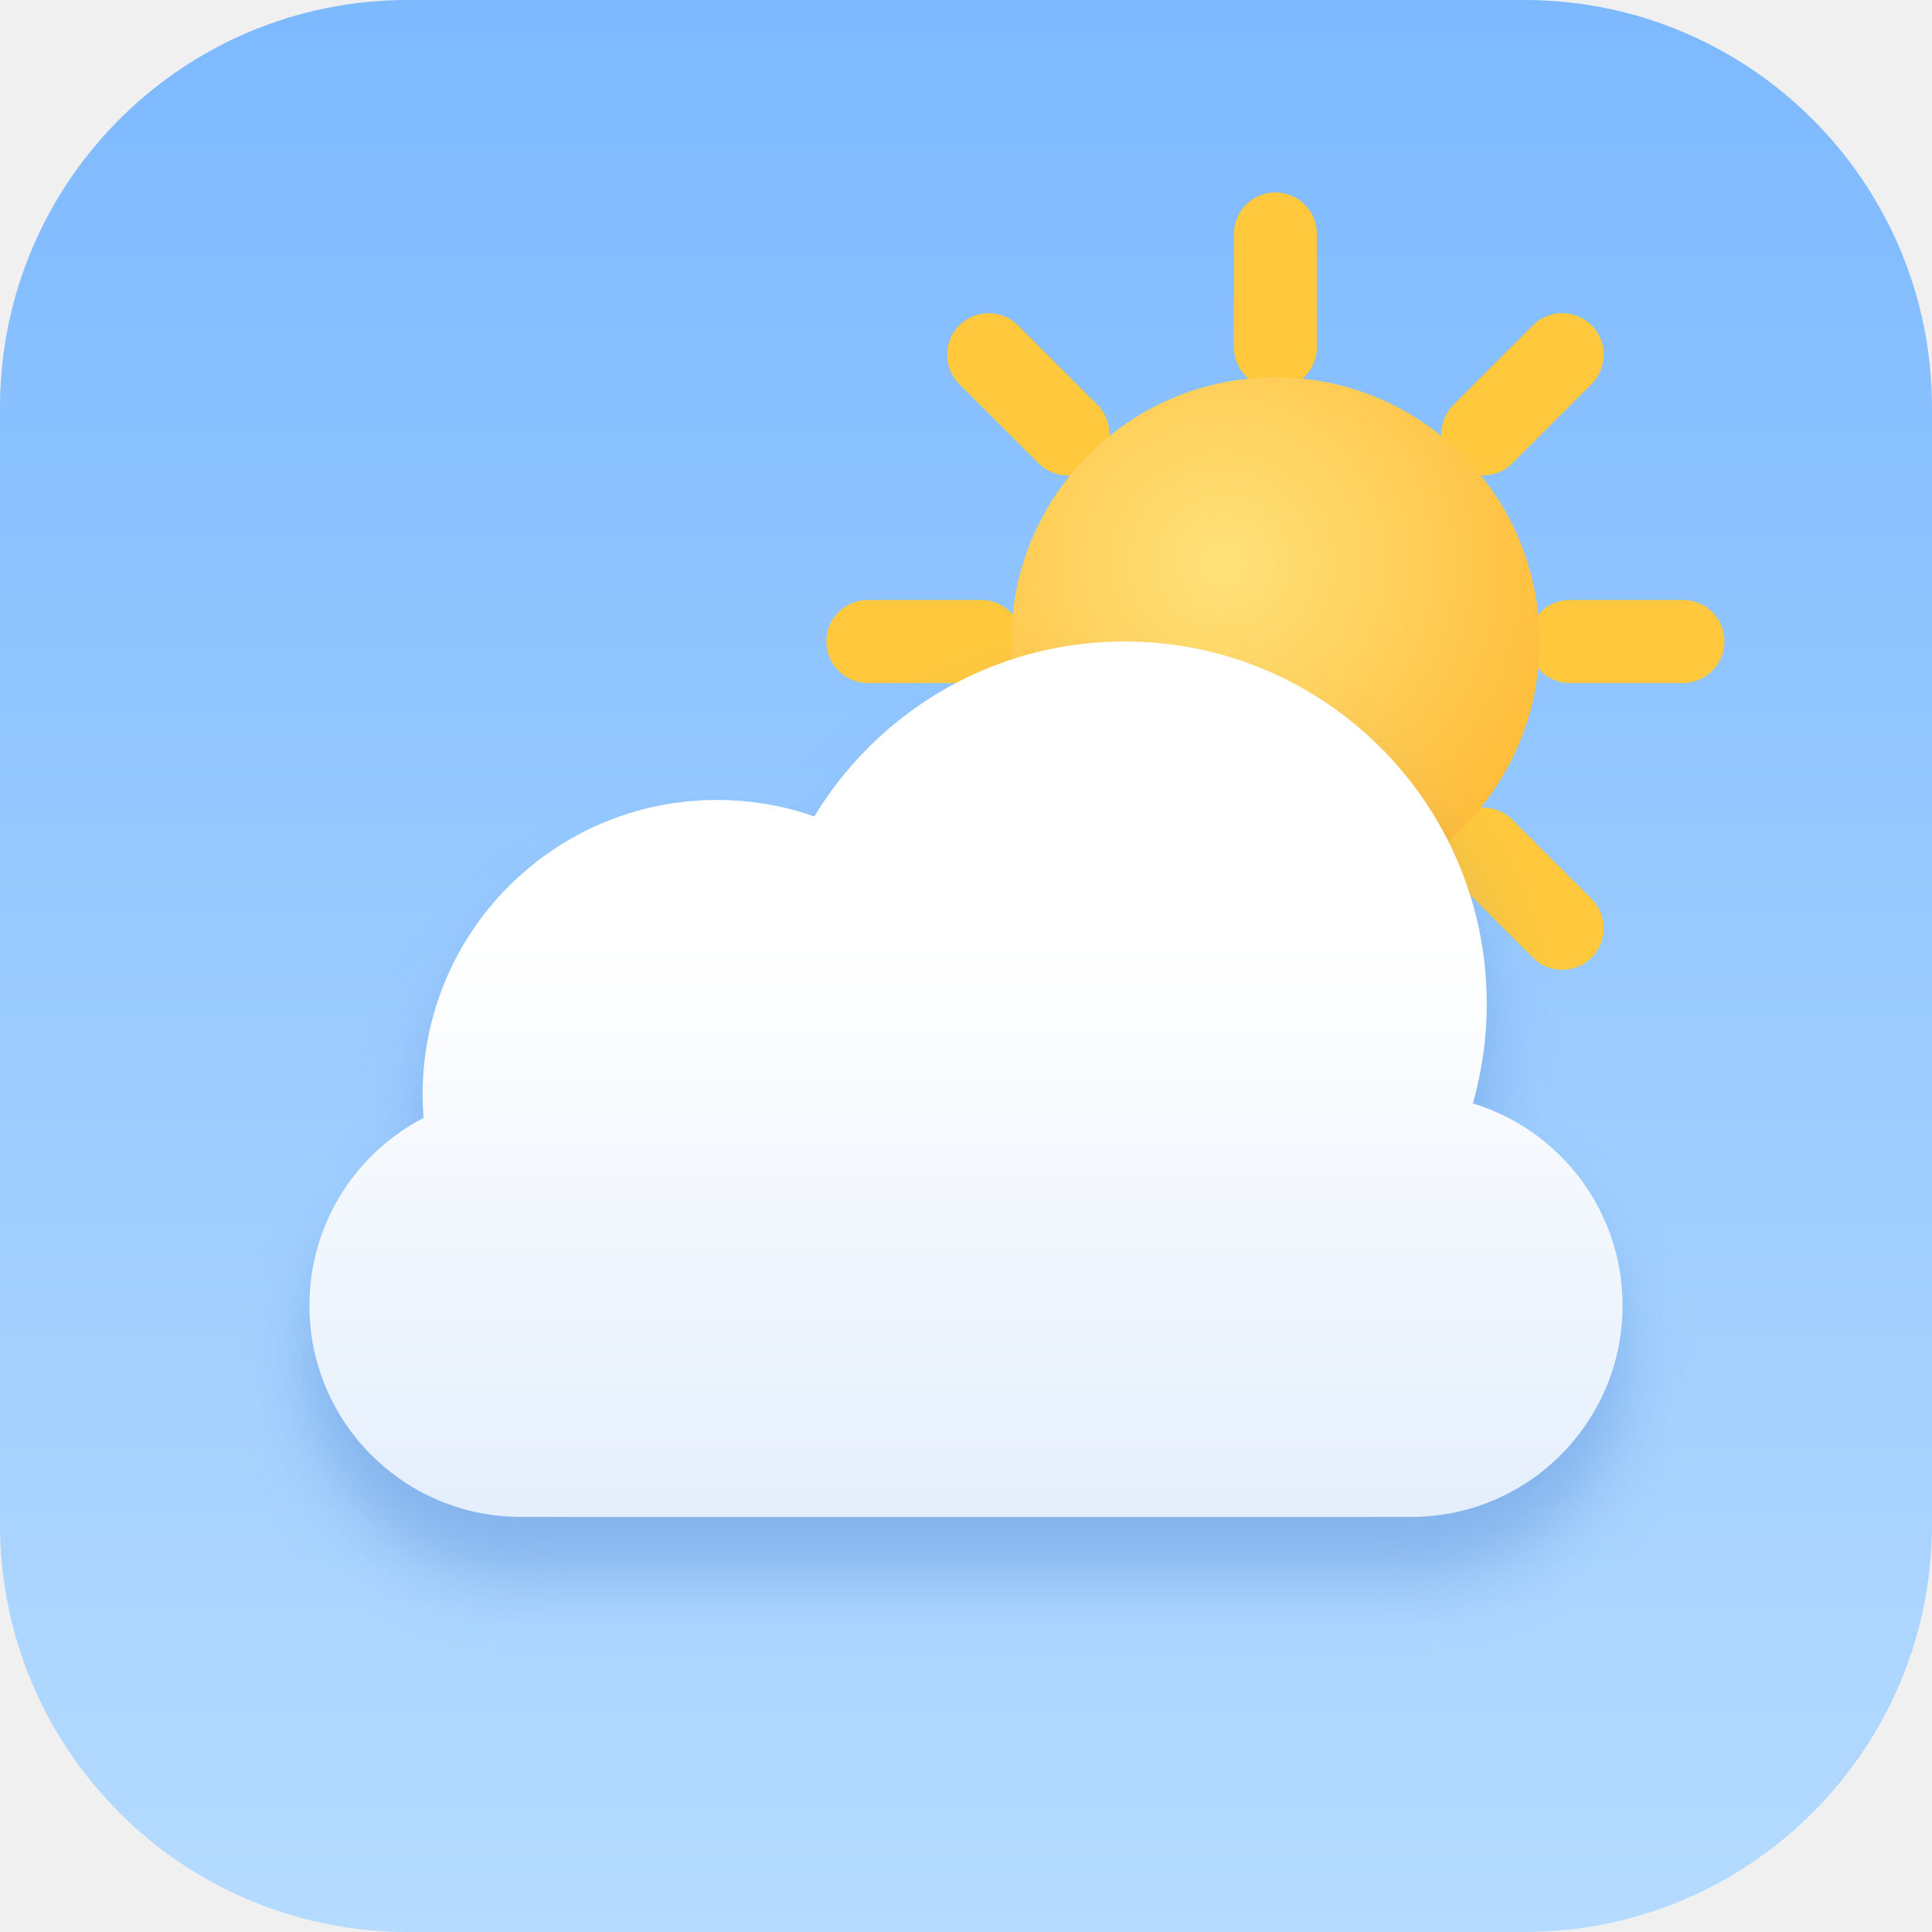
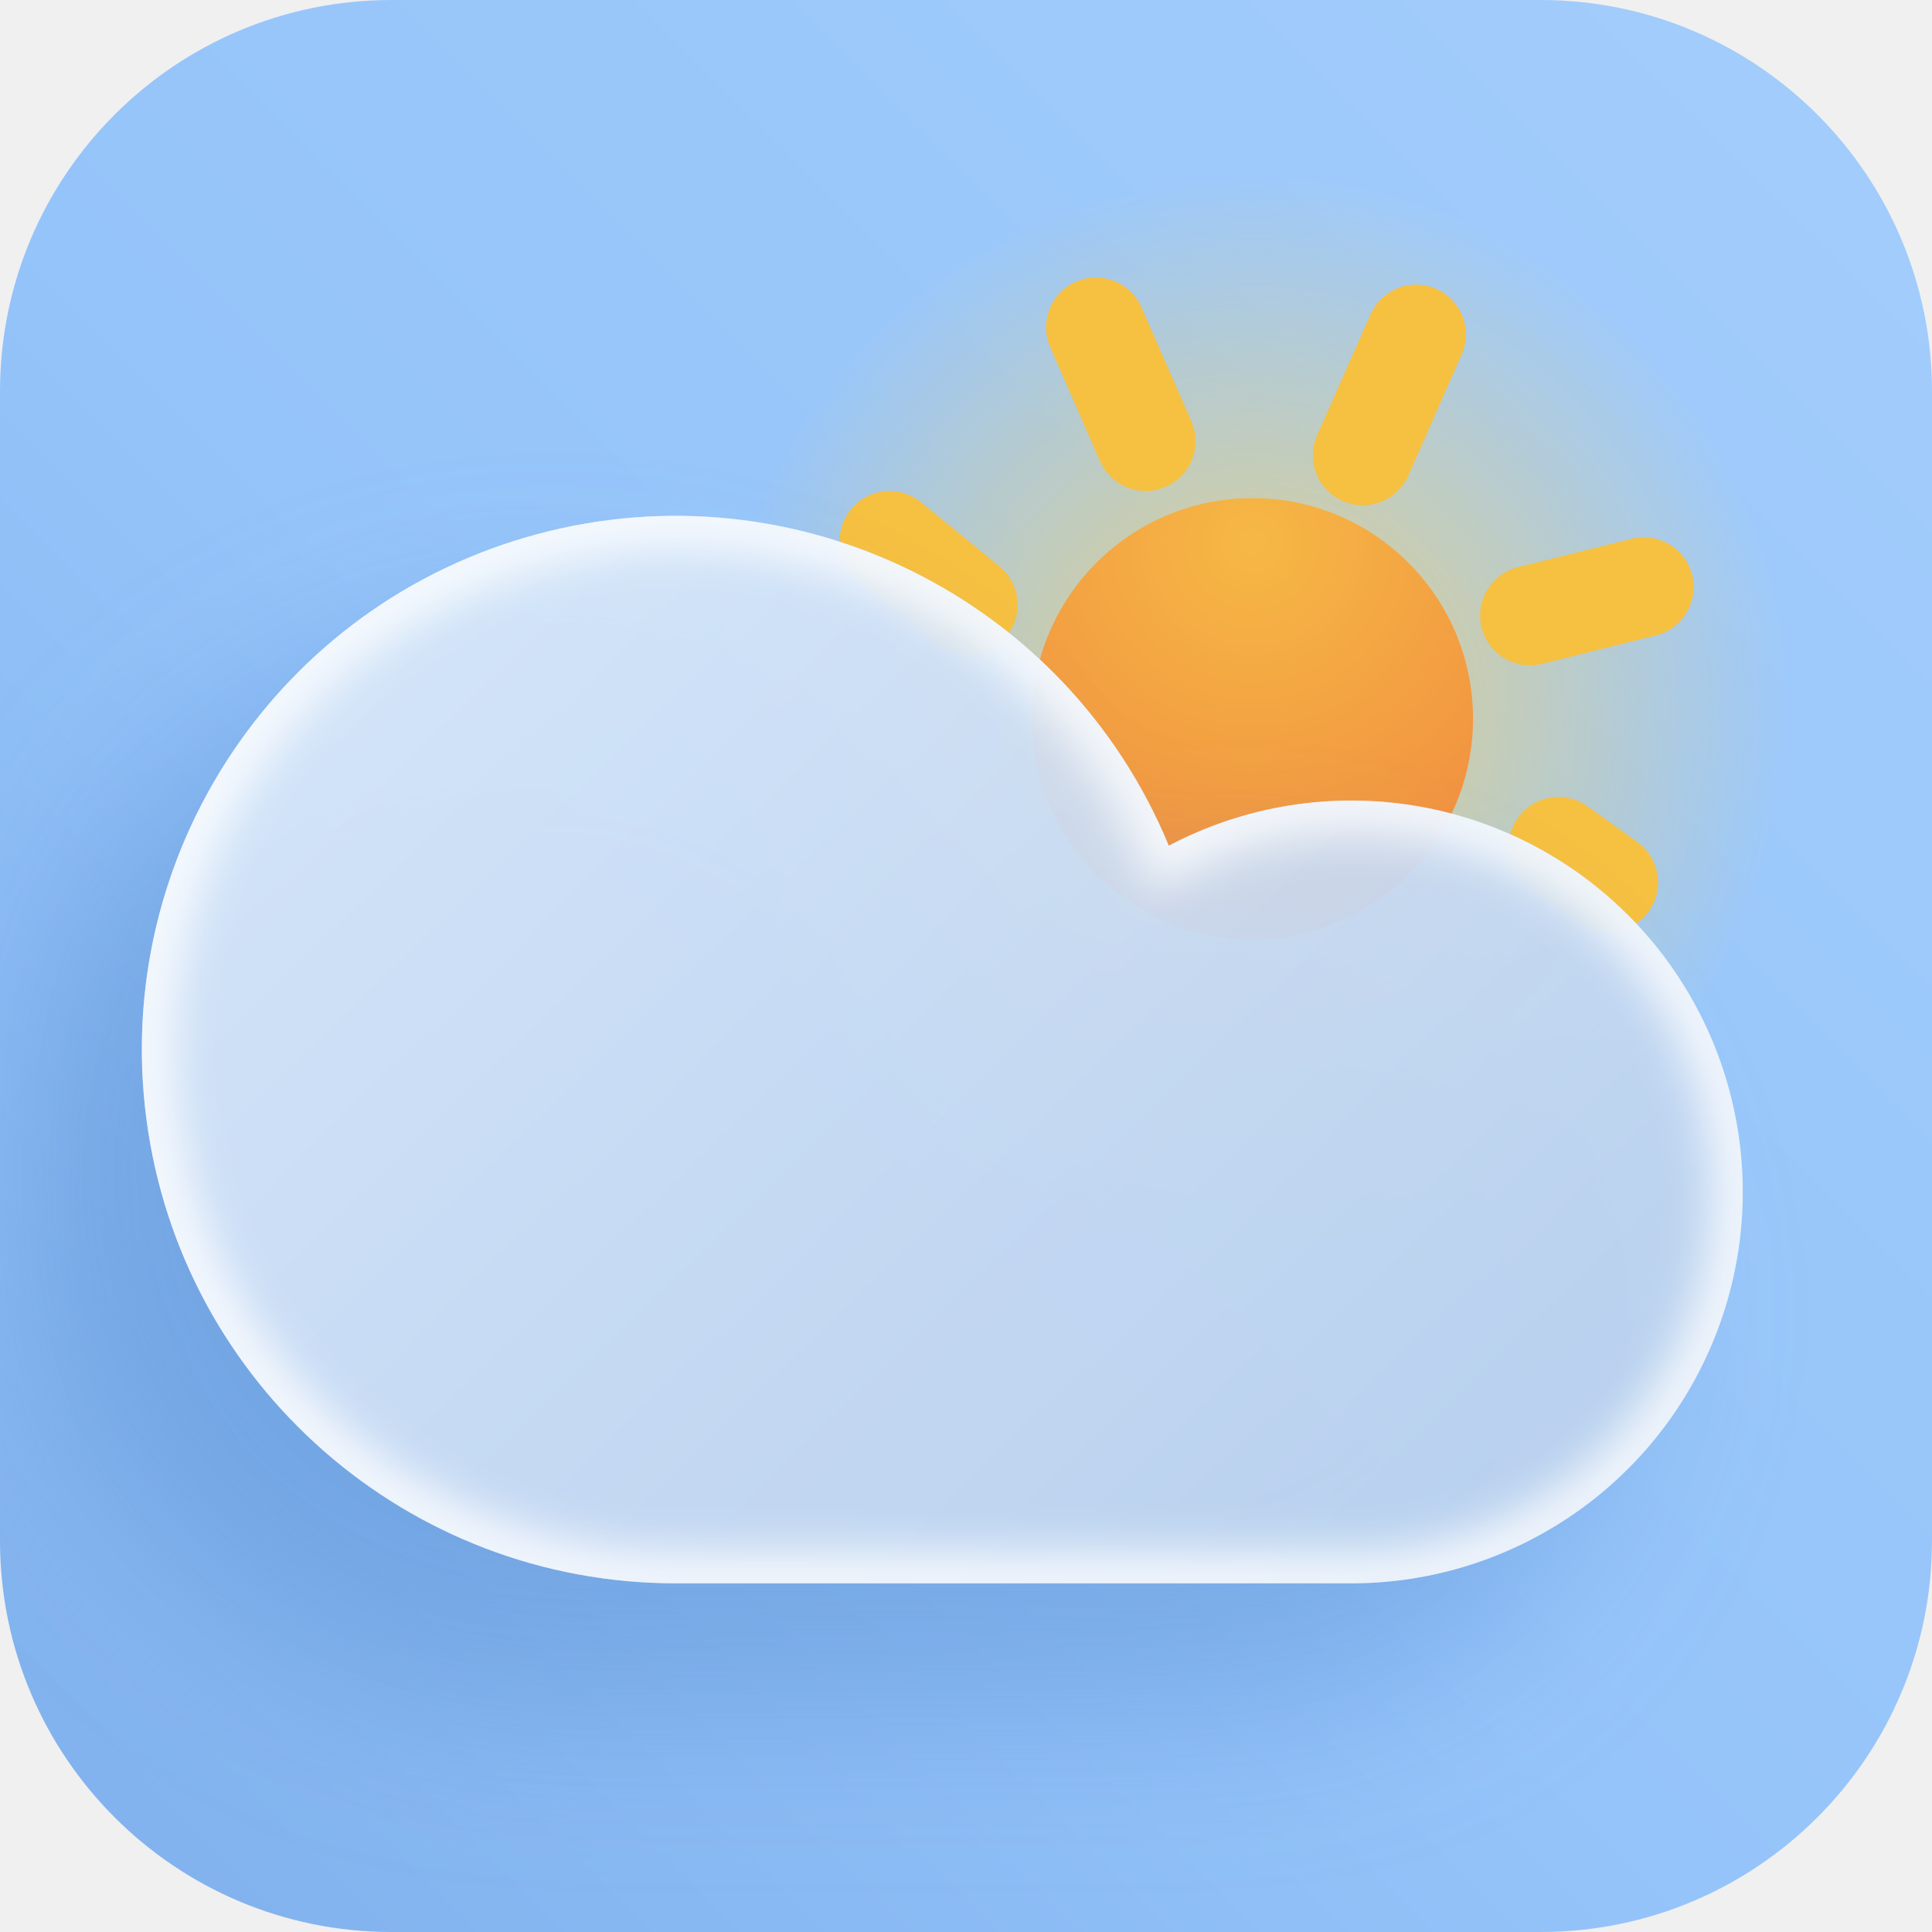
- <svg xmlns="http://www.w3.org/2000/svg" width="512" height="512" viewBox="0 0 512 512" fill="none">
+ <svg xmlns="http://www.w3.org/2000/svg" width="512" height="512" viewBox="0 0 543 543" fill="none">
  <defs>
-     <linearGradient id="sky" x1="0" y1="0" x2="0" y2="512" gradientUnits="userSpaceOnUse">
-       <stop offset="0" stop-color="#7db9ff" />
-       <stop offset="1" stop-color="#b5dbff" />
+     <linearGradient id="sky" x1="543" y1="0" x2="0" y2="543" gradientUnits="userSpaceOnUse">
+       <stop offset="0" stop-color="#a3cdfb" />
+       <stop offset="0.55" stop-color="#95c4fa" />
+       <stop offset="1" stop-color="#7fb0ec" />
    </linearGradient>
-     <radialGradient id="sun" cx="0.4" cy="0.35" r="0.8">
-       <stop offset="0" stop-color="#ffe27a" />
-       <stop offset="1" stop-color="#ffb62e" />
+     <radialGradient id="sunBody" cx="0.5" cy="0.1" r="1">
+       <stop offset="0" stop-color="#f6b845" />
+       <stop offset="1" stop-color="#f0873f" />
    </radialGradient>
-     <linearGradient id="cloud" x1="0" y1="250" x2="0" y2="410" gradientUnits="userSpaceOnUse">
-       <stop offset="0" stop-color="#ffffff" />
-       <stop offset="1" stop-color="#e3eefc" />
+     <radialGradient id="glow" cx="0.5" cy="0.5" r="0.5">
+       <stop offset="0" stop-color="#ffd35c" stop-opacity="0.75" />
+       <stop offset="1" stop-color="#ffd35c" stop-opacity="0" />
+     </radialGradient>
+     <linearGradient id="glass" x1="120" y1="140" x2="420" y2="450" gradientUnits="userSpaceOnUse">
+       <stop offset="0" stop-color="#d9e8fa" />
+       <stop offset="1" stop-color="#bcd2ee" />
    </linearGradient>
-     <filter id="soft" x="-20%" y="-20%" width="140%" height="160%">
-       <feGaussianBlur stdDeviation="9" />
+     <filter id="blur24" x="-30%" y="-30%" width="160%" height="170%">
+       <feGaussianBlur stdDeviation="24" />
+     </filter>
+     <filter id="blur6" x="-20%" y="-20%" width="140%" height="140%">
+       <feGaussianBlur stdDeviation="6" />
    </filter>
    <clipPath id="tile">
-       <rect width="512" height="512" rx="108" />
+       <rect width="543" height="543" rx="110" />
+     </clipPath>
+     <clipPath id="cloudShape">
+       <path d="M190 445 L380 445 A110 110 0 1 0 328.5 237.7 A150 150 0 1 0 190 445 Z" />
    </clipPath>
  </defs>
  <g clip-path="url(#tile)">
-     <rect width="512" height="512" fill="url(#sky)" />
-     <g stroke="#ffc83d" stroke-width="22" stroke-linecap="round">
-       <line x1="338" y1="62" x2="338" y2="92" />
-       <line x1="338" y1="278" x2="338" y2="248" />
-       <line x1="230" y1="170" x2="260" y2="170" />
-       <line x1="446" y1="170" x2="416" y2="170" />
-       <line x1="262" y1="94" x2="283" y2="115" />
-       <line x1="414" y1="94" x2="393" y2="115" />
-       <line x1="414" y1="246" x2="393" y2="225" />
+     <rect width="543" height="543" fill="url(#sky)" />
+     <circle cx="352" cy="200" r="150" fill="url(#glow)" />
+     <g stroke="#f6c041" stroke-width="28" stroke-linecap="round">
+       <line x1="308" y1="92" x2="322" y2="124" />
+       <line x1="398" y1="94" x2="383" y2="128" />
+       <line x1="430" y1="173" x2="462" y2="165" />
+       <line x1="250" y1="152" x2="272" y2="170" />
+       <line x1="452" y1="248" x2="438" y2="238" />
    </g>
-     <circle cx="338" cy="170" r="70" fill="url(#sun)" />
-     <g fill="#3f78c9" opacity="0.35" filter="url(#soft)" transform="translate(0 16)">
-       <rect x="82" y="290" width="348" height="112" rx="56" />
-       <circle cx="190" cy="290" r="78" />
-       <circle cx="298" cy="266" r="96" />
-     </g>
-     <g fill="url(#cloud)">
-       <rect x="82" y="290" width="348" height="112" rx="56" />
-       <circle cx="190" cy="290" r="78" />
-       <circle cx="298" cy="266" r="96" />
+     <circle cx="352" cy="202" r="62" fill="url(#sunBody)" />
+     <path d="M190 445 L380 445 A110 110 0 1 0 328.5 237.7 A150 150 0 1 0 190 445 Z" fill="#4f86cc" opacity="0.38" filter="url(#blur24)" transform="translate(-34 34)" />
+     <path d="M190 445 L380 445 A110 110 0 1 0 328.5 237.7 A150 150 0 1 0 190 445 Z" fill="url(#glass)" opacity="0.93" />
+     <g clip-path="url(#cloudShape)" filter="url(#blur6)">
+       <path d="M190 445 L380 445 A110 110 0 1 0 328.5 237.7 A150 150 0 1 0 190 445 Z" stroke="#ffffff" stroke-width="18" opacity="0.8" />
    </g>
  </g>
</svg>
